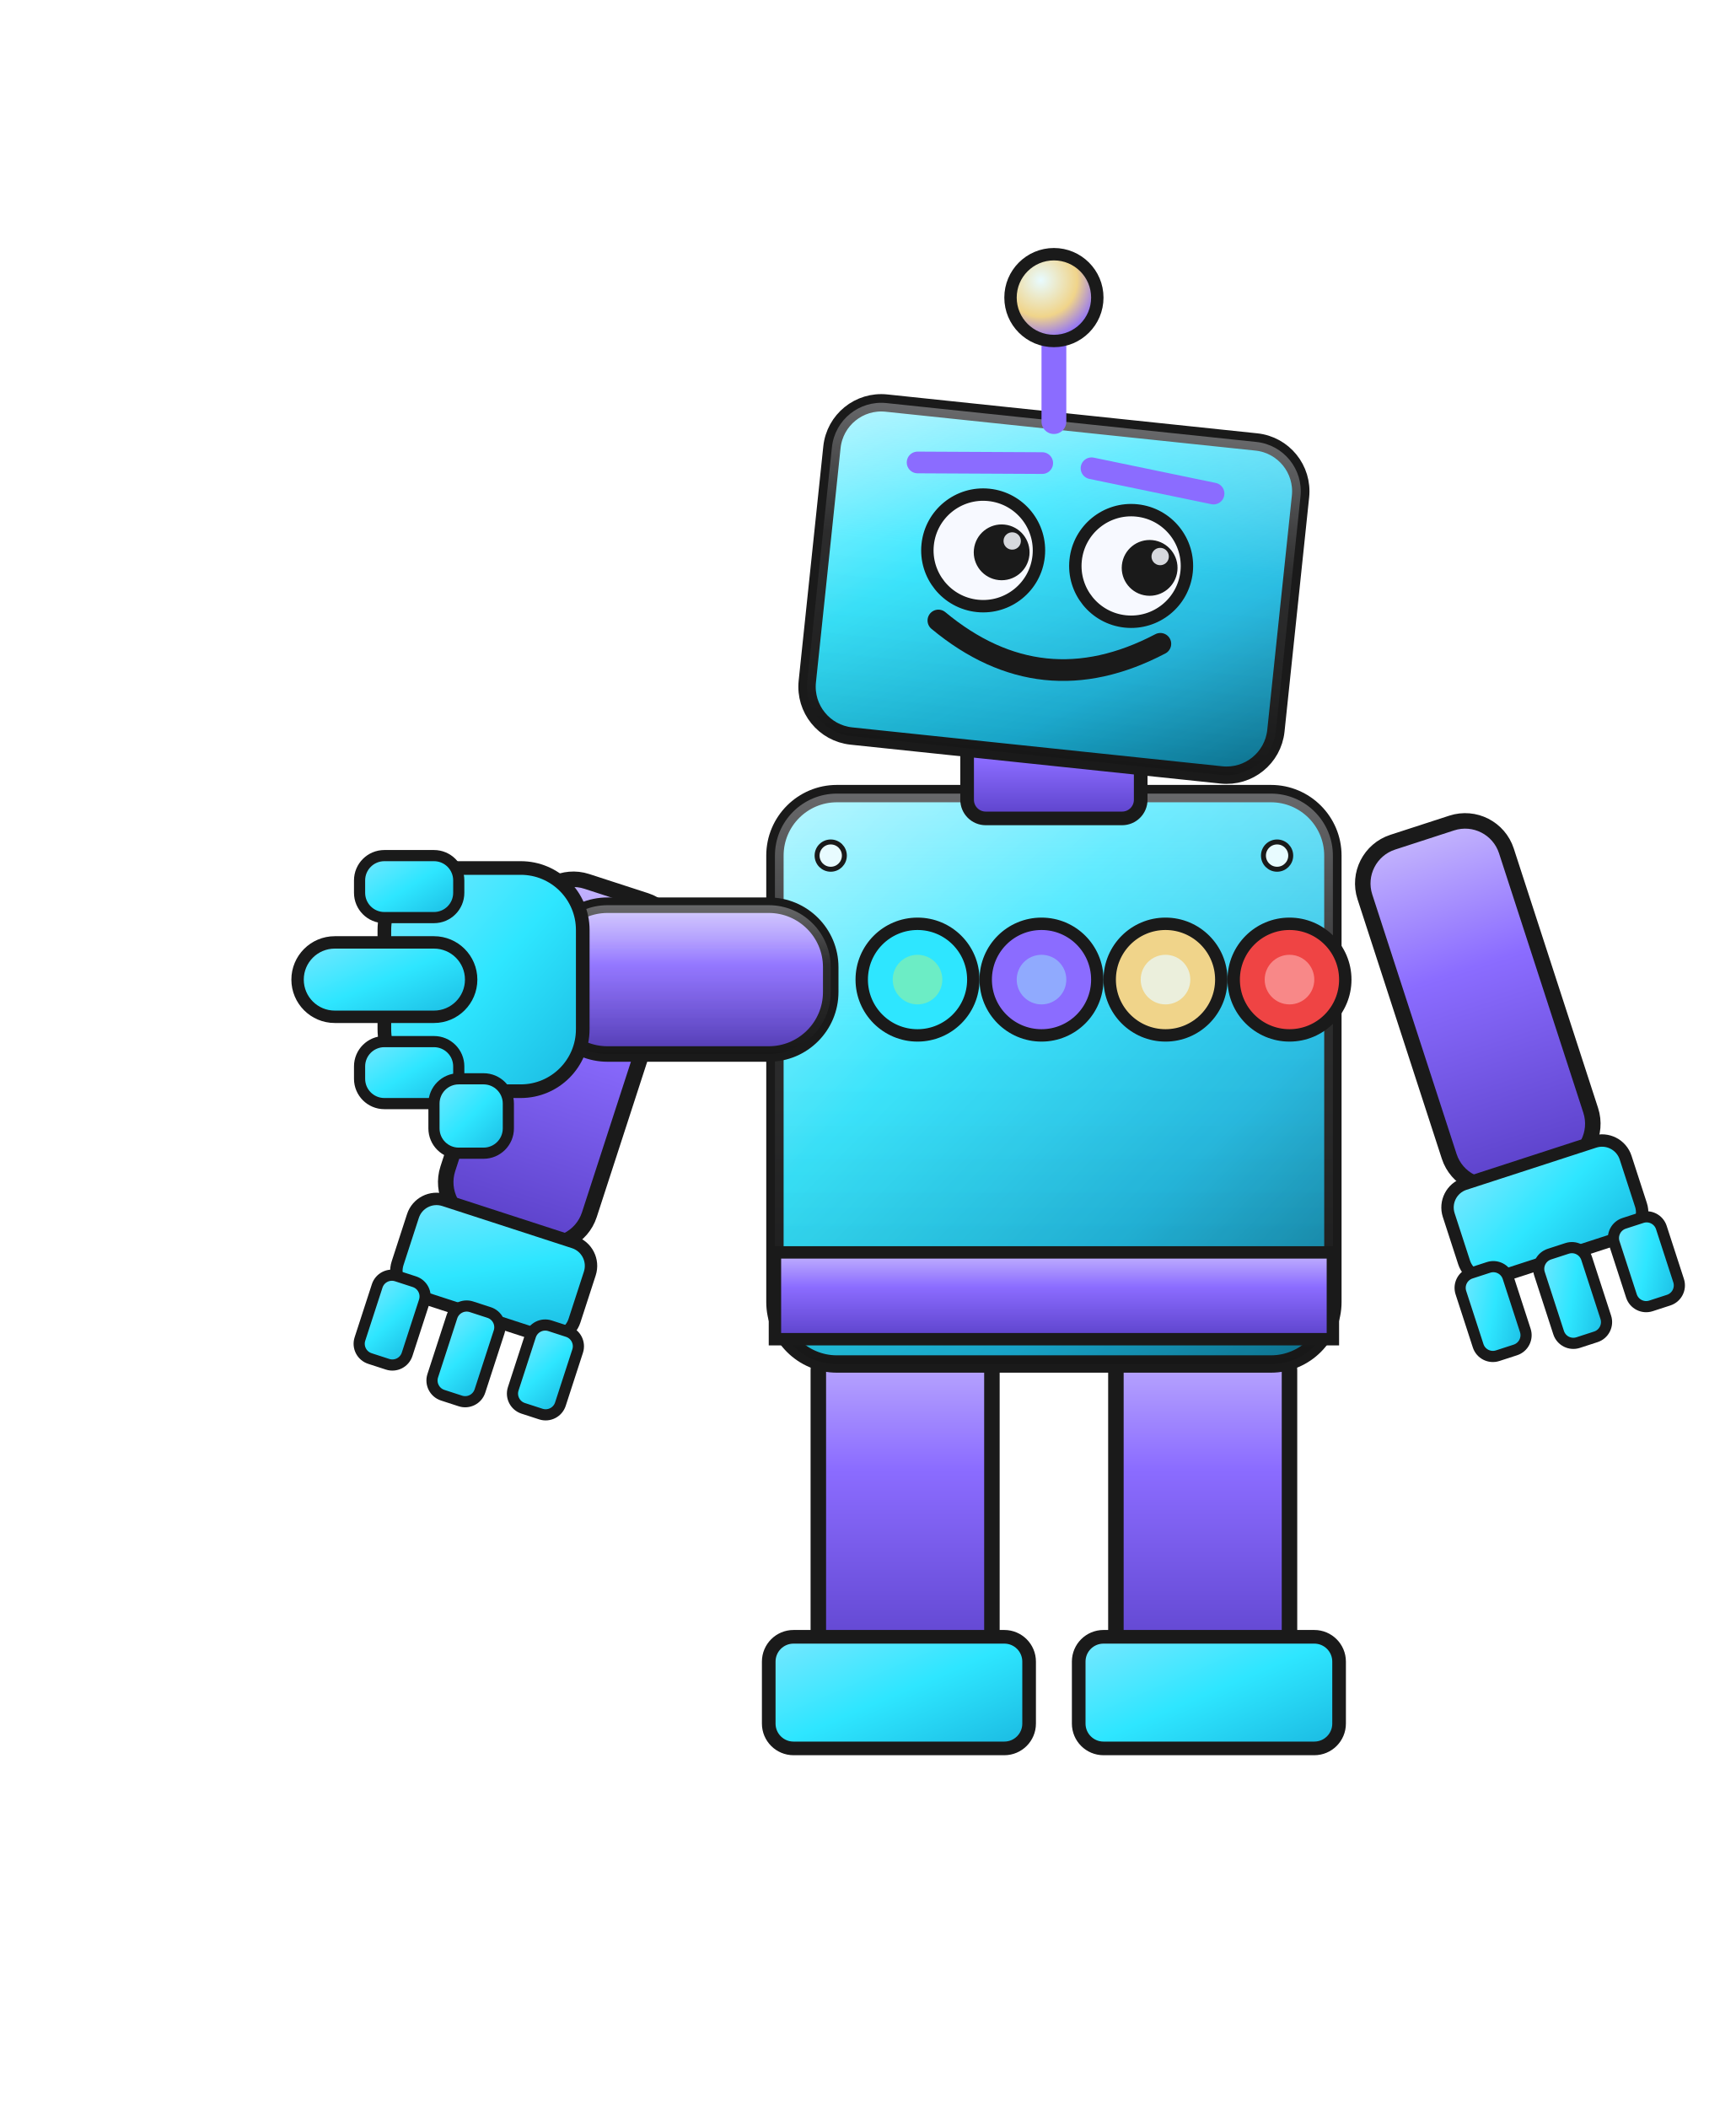
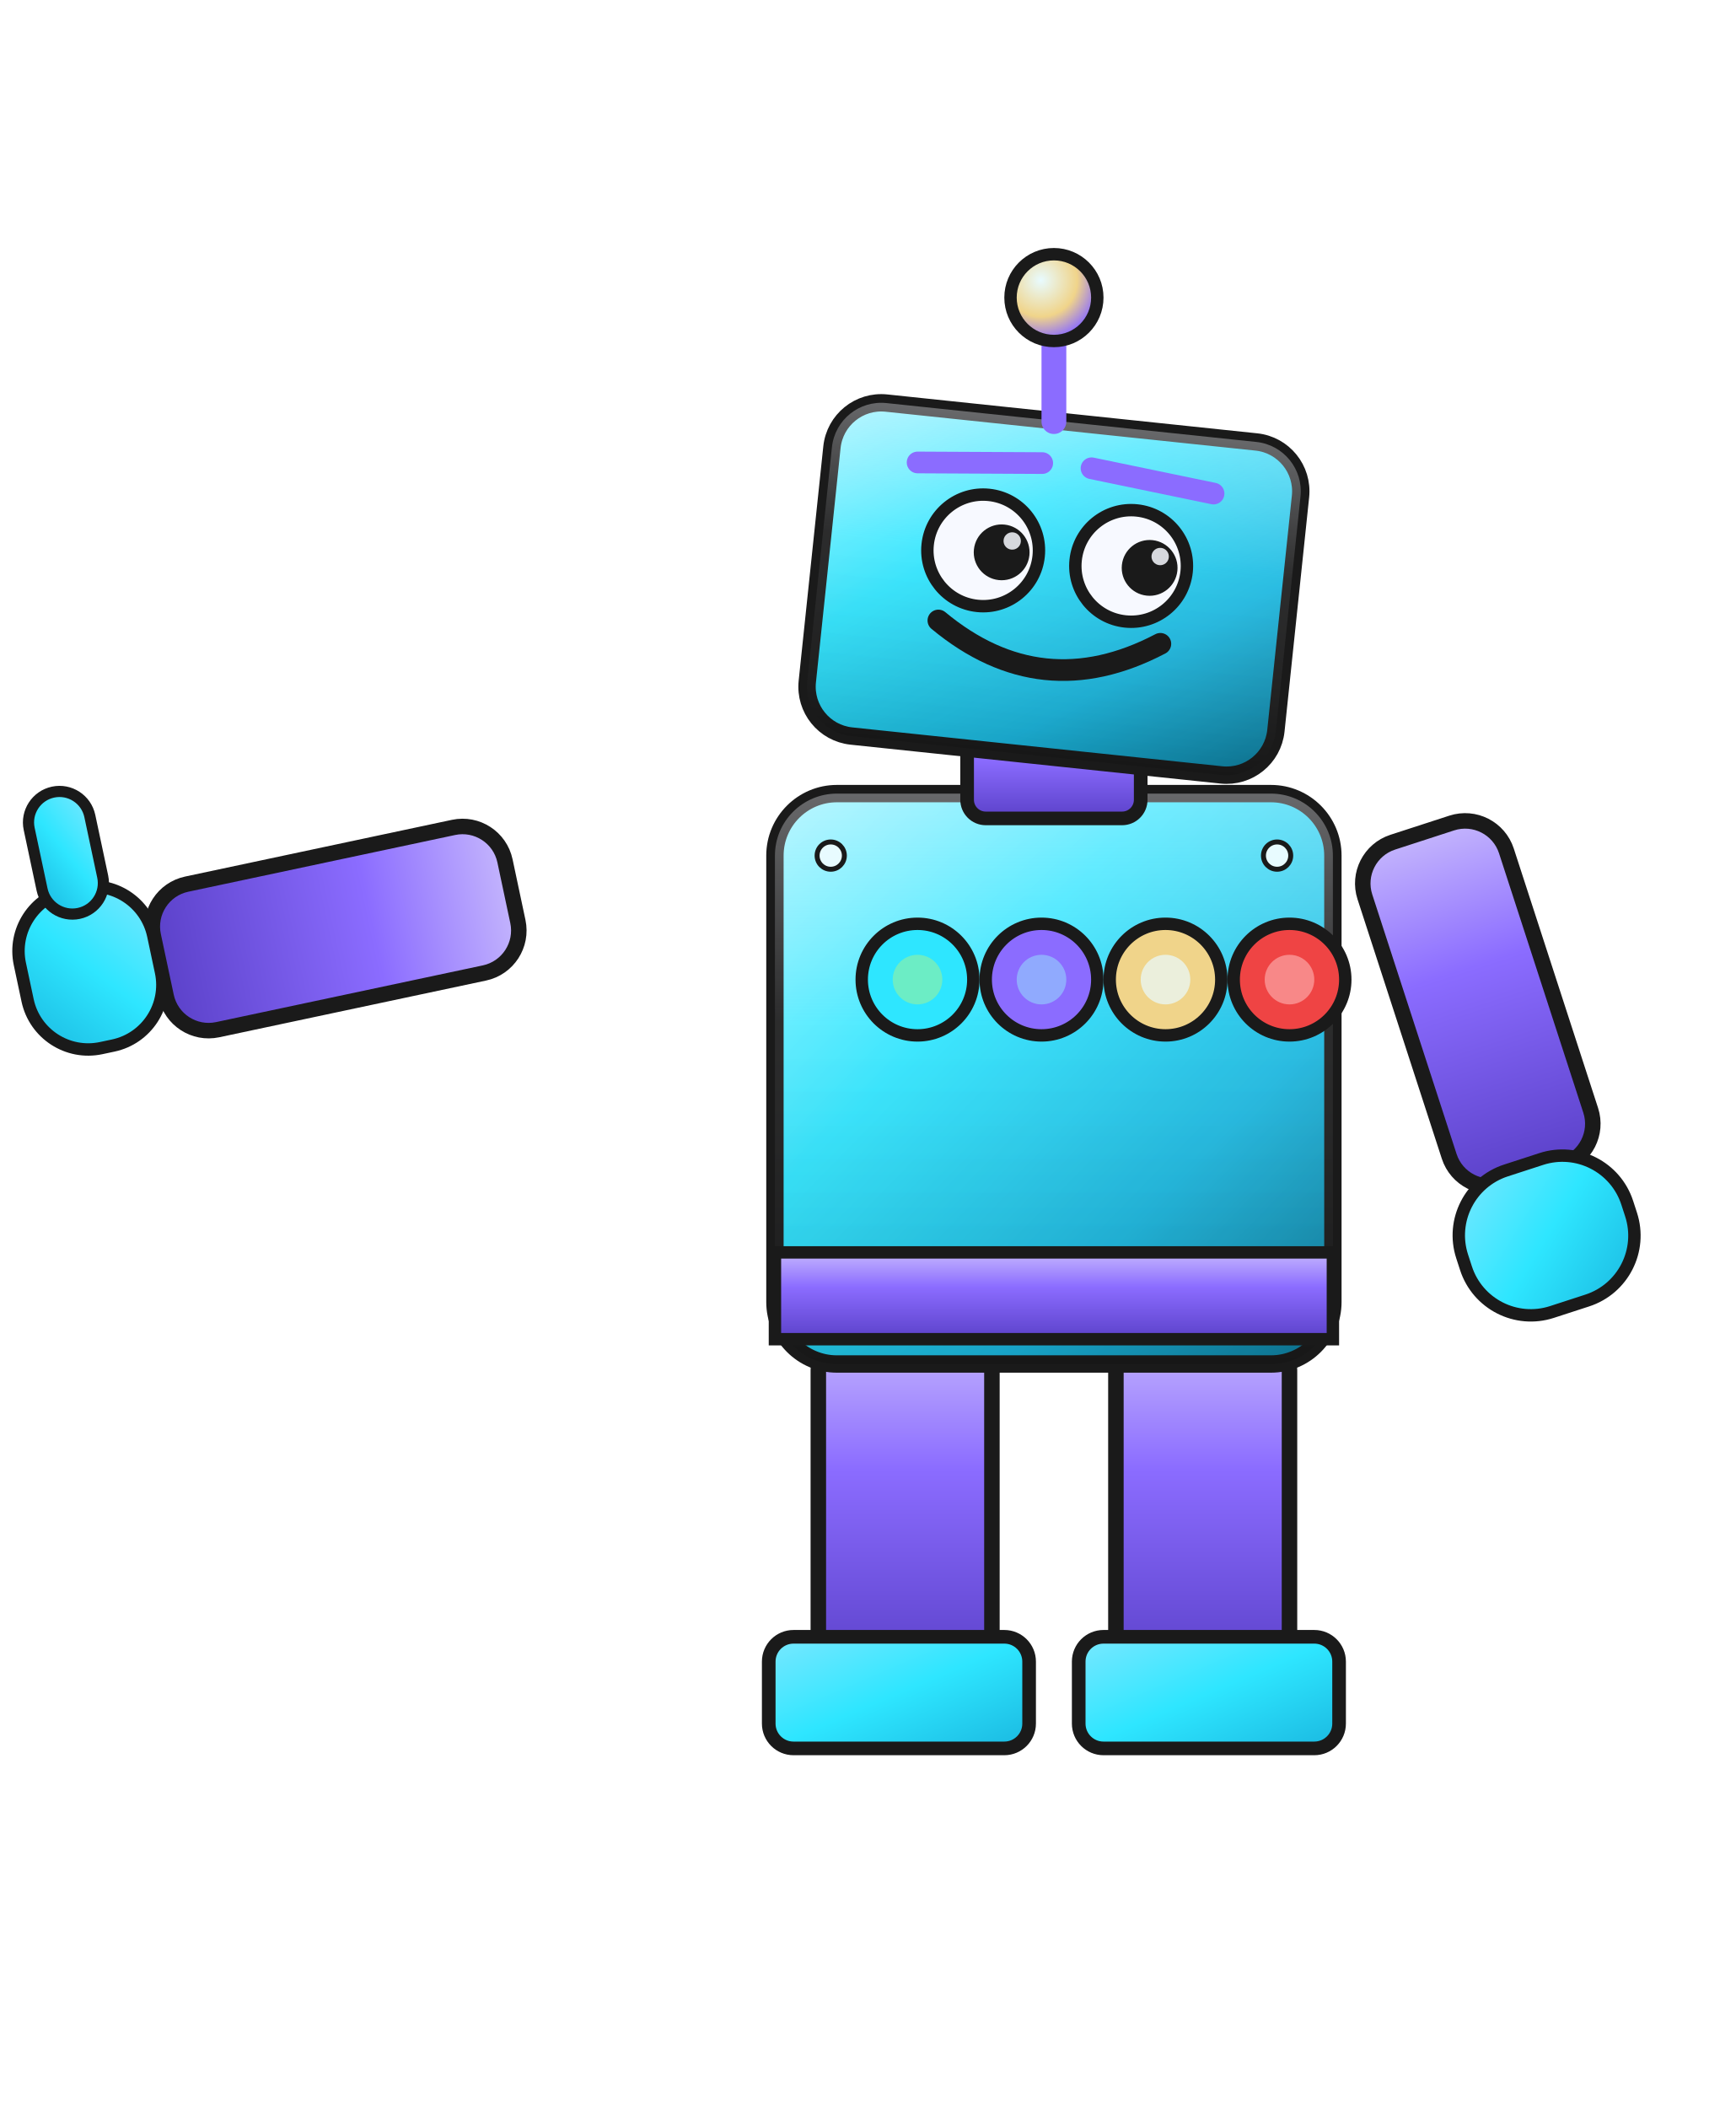
<svg xmlns="http://www.w3.org/2000/svg" viewBox="-40 -40 280 340" overflow="visible" fill="none" role="img" aria-label="BertyBot pointing">
  <defs>
    <linearGradient id="ptBody" x1="0%" y1="0%" x2="100%" y2="100%">
      <stop offset="0%" stop-color="#9af4ff" />
      <stop offset="35%" stop-color="#2ee6ff" />
      <stop offset="70%" stop-color="#1ab8e0" />
      <stop offset="100%" stop-color="#0d7a9a" />
    </linearGradient>
    <linearGradient id="ptRed" x1="0%" y1="0%" x2="0%" y2="100%">
      <stop offset="0%" stop-color="#c4b5fd" />
      <stop offset="40%" stop-color="#8b6cff" />
      <stop offset="100%" stop-color="#5b41c9" />
    </linearGradient>
    <linearGradient id="ptHand" x1="0%" y1="0%" x2="100%" y2="100%">
      <stop offset="0%" stop-color="#7ae8ff" />
      <stop offset="50%" stop-color="#2ee6ff" />
      <stop offset="100%" stop-color="#1ab8e0" />
    </linearGradient>
    <linearGradient id="ptShine" x1="0%" y1="0%" x2="0%" y2="100%">
      <stop offset="0%" stop-color="#f7f9ff" stop-opacity="0.35" />
      <stop offset="40%" stop-color="#f7f9ff" stop-opacity="0.08" />
      <stop offset="100%" stop-color="#000" stop-opacity="0.12" />
    </linearGradient>
    <radialGradient id="ptAnt" cx="35%" cy="30%" r="70%">
      <stop offset="0%" stop-color="#e8fbff" />
      <stop offset="60%" stop-color="#f0d48a" />
      <stop offset="100%" stop-color="#8b6cff" />
    </radialGradient>
  </defs>
  <g>
    <rect x="92" y="175" width="28" height="55" rx="6" fill="url(#ptRed)" stroke="#1a1a1a" stroke-width="2.5" />
    <rect x="140" y="175" width="28" height="55" rx="6" fill="url(#ptRed)" stroke="#1a1a1a" stroke-width="2.5" />
    <rect x="84" y="224" width="42" height="18" rx="4" fill="url(#ptHand)" stroke="#1a1a1a" stroke-width="2.2" />
    <rect x="134" y="224" width="42" height="18" rx="4" fill="url(#ptHand)" stroke="#1a1a1a" stroke-width="2.2" />
  </g>
-   <g transform="translate(48,100) rotate(18)">
+   <g transform="translate(40,92) rotate(78)">
    <rect x="0" y="0" width="24" height="58" rx="7" fill="url(#ptRed)" stroke="#1a1a1a" stroke-width="2.5" />
    <g data-berty-hand="left" transform="translate(-3,56)">
-       <rect x="0" y="0" width="30" height="16" rx="4" fill="url(#ptHand)" stroke="#1a1a1a" stroke-width="2" />
-       <rect x="-2" y="14" width="8" height="14" rx="2.5" fill="url(#ptHand)" stroke="#1a1a1a" stroke-width="1.8" />
-       <rect x="11" y="15" width="8" height="15" rx="2.5" fill="url(#ptHand)" stroke="#1a1a1a" stroke-width="1.8" />
-       <rect x="24" y="14" width="8" height="14" rx="2.5" fill="url(#ptHand)" stroke="#1a1a1a" stroke-width="1.8" />
+       <rect x="0" y="2" width="26" height="22" rx="10" fill="url(#ptHand)" stroke="#1a1a1a" stroke-width="2" />
+       <rect x="-16" y="8" width="20" height="10" rx="5" fill="url(#ptHand)" stroke="#1a1a1a" stroke-width="1.8" />
    </g>
  </g>
  <g transform="translate(178,98) rotate(-18)">
    <rect x="0" y="0" width="24" height="58" rx="7" fill="url(#ptRed)" stroke="#1a1a1a" stroke-width="2.5" />
    <g data-berty-hand="claw" transform="translate(-3,56)">
-       <rect x="0" y="0" width="30" height="16" rx="4" fill="url(#ptHand)" stroke="#1a1a1a" stroke-width="2" />
-       <rect x="-2" y="14" width="8" height="14" rx="2.5" fill="url(#ptHand)" stroke="#1a1a1a" stroke-width="1.8" />
-       <rect x="11" y="15" width="8" height="15" rx="2.5" fill="url(#ptHand)" stroke="#1a1a1a" stroke-width="1.8" />
-       <rect x="24" y="14" width="8" height="14" rx="2.5" fill="url(#ptHand)" stroke="#1a1a1a" stroke-width="1.8" />
+       <rect x="0" y="0" width="28" height="24" rx="11" fill="url(#ptHand)" stroke="#1a1a1a" stroke-width="2" />
    </g>
  </g>
  <g>
    <rect x="85" y="88" width="90" height="92" rx="10" fill="url(#ptBody)" stroke="#1a1a1a" stroke-width="2.8" />
    <rect x="85" y="88" width="90" height="92" rx="10" fill="url(#ptShine)" />
    <rect x="85" y="162" width="90" height="14" fill="url(#ptRed)" stroke="#1a1a1a" stroke-width="2" />
    <circle cx="94" cy="98" r="2.2" fill="#e8fbff" stroke="#1a1a1a" stroke-width="0.8" />
    <circle cx="166" cy="98" r="2.2" fill="#e8fbff" stroke="#1a1a1a" stroke-width="0.8" />
    <circle cx="108" cy="118" r="9" fill="#2ee6ff" stroke="#1a1a1a" stroke-width="2" />
    <circle cx="108" cy="118" r="4" fill="#86efac" opacity="0.7" />
    <circle cx="128" cy="118" r="9" fill="#8b6cff" stroke="#1a1a1a" stroke-width="2" />
    <circle cx="128" cy="118" r="4" fill="#93c5fd" opacity="0.7" />
    <circle cx="148" cy="118" r="9" fill="#f0d48a" stroke="#1a1a1a" stroke-width="2" />
    <circle cx="148" cy="118" r="4" fill="#e8fbff" opacity="0.7" />
    <circle cx="168" cy="118" r="9" fill="#ef4444" stroke="#1a1a1a" stroke-width="2" />
    <circle cx="168" cy="118" r="4" fill="#fca5a5" opacity="0.7" />
  </g>
  <rect x="116" y="76" width="28" height="16" rx="3" fill="url(#ptRed)" stroke="#1a1a1a" stroke-width="2.2" />
  <g transform="rotate(6 130 55)">
    <rect x="92" y="28" width="76" height="54" rx="8" fill="url(#ptBody)" stroke="#1a1a1a" stroke-width="2.8" />
    <rect x="92" y="28" width="76" height="54" rx="8" fill="url(#ptShine)" />
    <circle cx="118" cy="50" r="9" fill="#f7f9ff" stroke="#1a1a1a" stroke-width="2" />
    <circle cx="142" cy="50" r="9" fill="#f7f9ff" stroke="#1a1a1a" stroke-width="2" />
    <circle cx="121" cy="50" r="4.5" fill="#1a1a1a" />
    <circle cx="145" cy="50" r="4.5" fill="#1a1a1a" />
    <circle cx="122.5" cy="48" r="1.4" fill="#f7f9ff" opacity="0.85" />
    <circle cx="146.5" cy="48" r="1.4" fill="#f7f9ff" opacity="0.85" />
    <path d="M106 37 L126 35" stroke="#8b6cff" stroke-width="3.5" stroke-linecap="round" />
    <path d="M134 35 L154 37" stroke="#8b6cff" stroke-width="3.5" stroke-linecap="round" />
    <path d="M112 62 Q130 74 148 62" fill="none" stroke="#1a1a1a" stroke-width="3.5" stroke-linecap="round" />
  </g>
  <line x1="130" y1="28" x2="130" y2="12" stroke="#8b6cff" stroke-width="4" stroke-linecap="round" />
  <circle cx="130" cy="8" r="7" fill="url(#ptAnt)" stroke="#1a1a1a" stroke-width="2" />
-   <g>
-     <rect x="48" y="106" width="46" height="24" rx="10" fill="url(#ptRed)" stroke="#1a1a1a" stroke-width="2.5" />
-     <rect x="48" y="106" width="46" height="24" rx="10" fill="url(#ptShine)" />
-     <rect x="22" y="100" width="32" height="36" rx="10" fill="url(#ptHand)" stroke="#1a1a1a" stroke-width="2.2" />
-     <rect x="8" y="112" width="28" height="12" rx="6" fill="url(#ptHand)" stroke="#1a1a1a" stroke-width="2" />
-     <rect x="18" y="98" width="16" height="10" rx="4" fill="url(#ptHand)" stroke="#1a1a1a" stroke-width="1.8" />
-     <rect x="18" y="128" width="16" height="10" rx="4" fill="url(#ptHand)" stroke="#1a1a1a" stroke-width="1.8" />
-     <rect x="30" y="134" width="12" height="12" rx="4" fill="url(#ptHand)" stroke="#1a1a1a" stroke-width="1.8" />
-   </g>
</svg>
